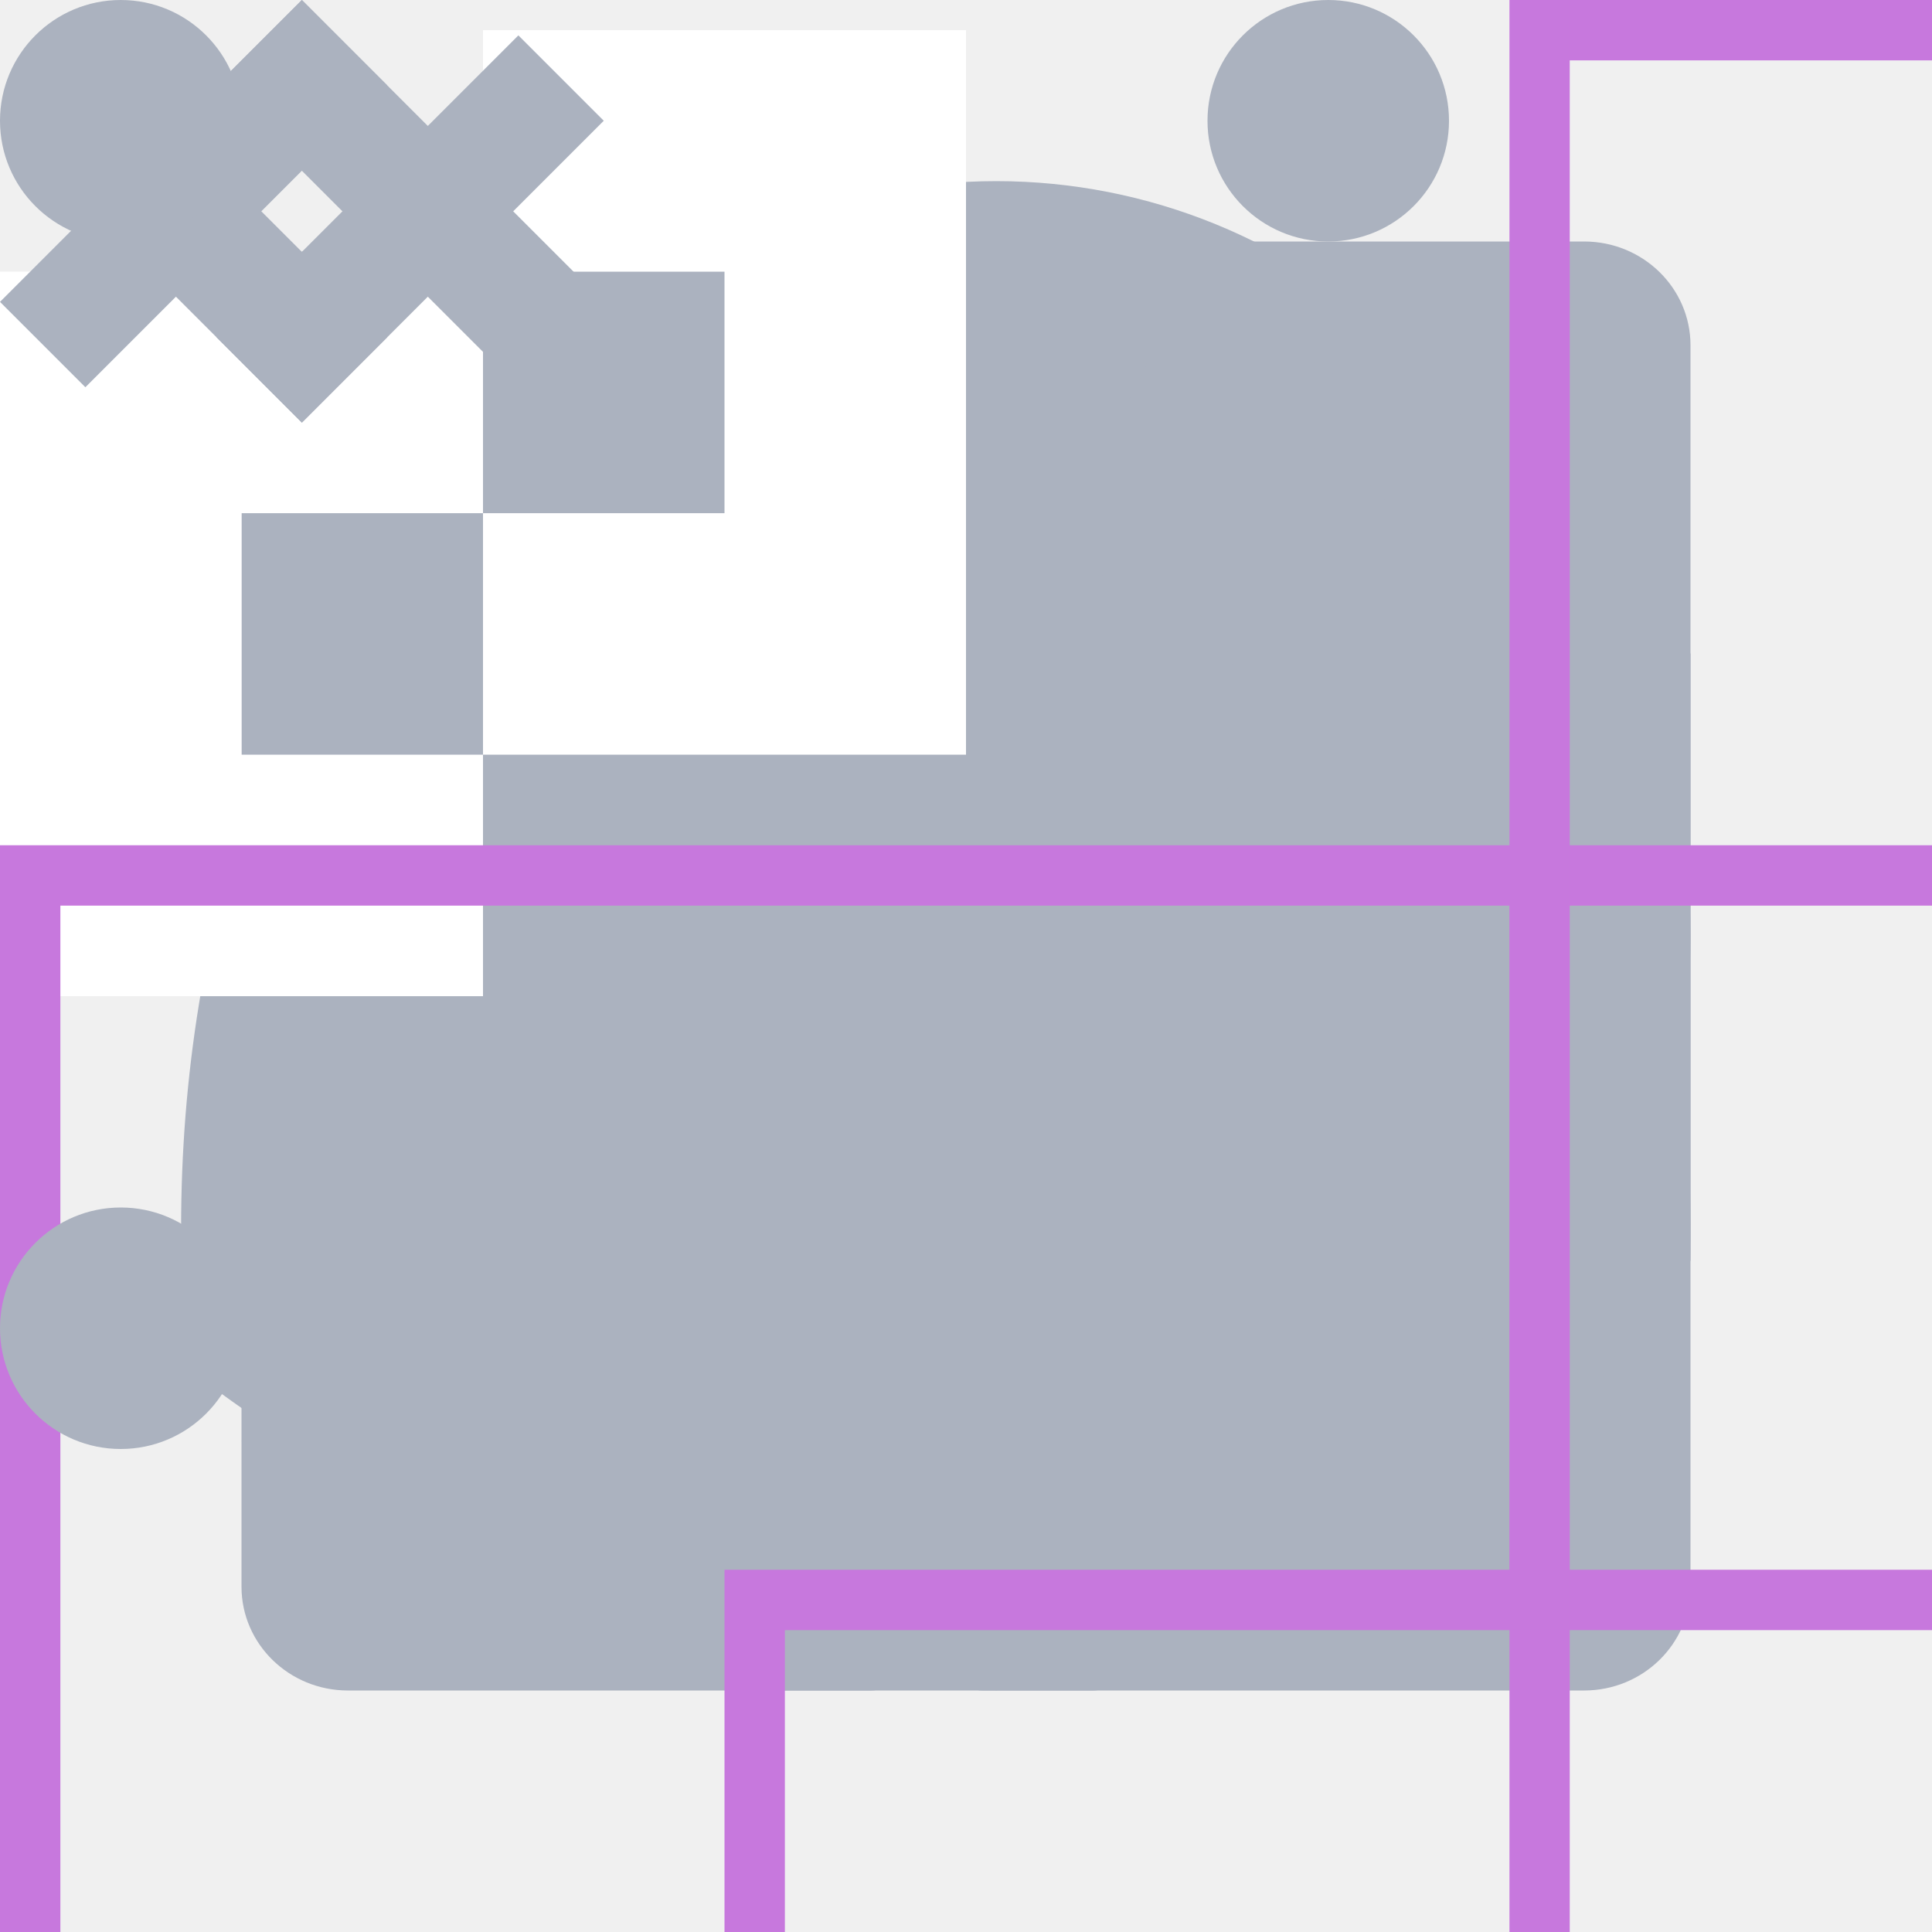
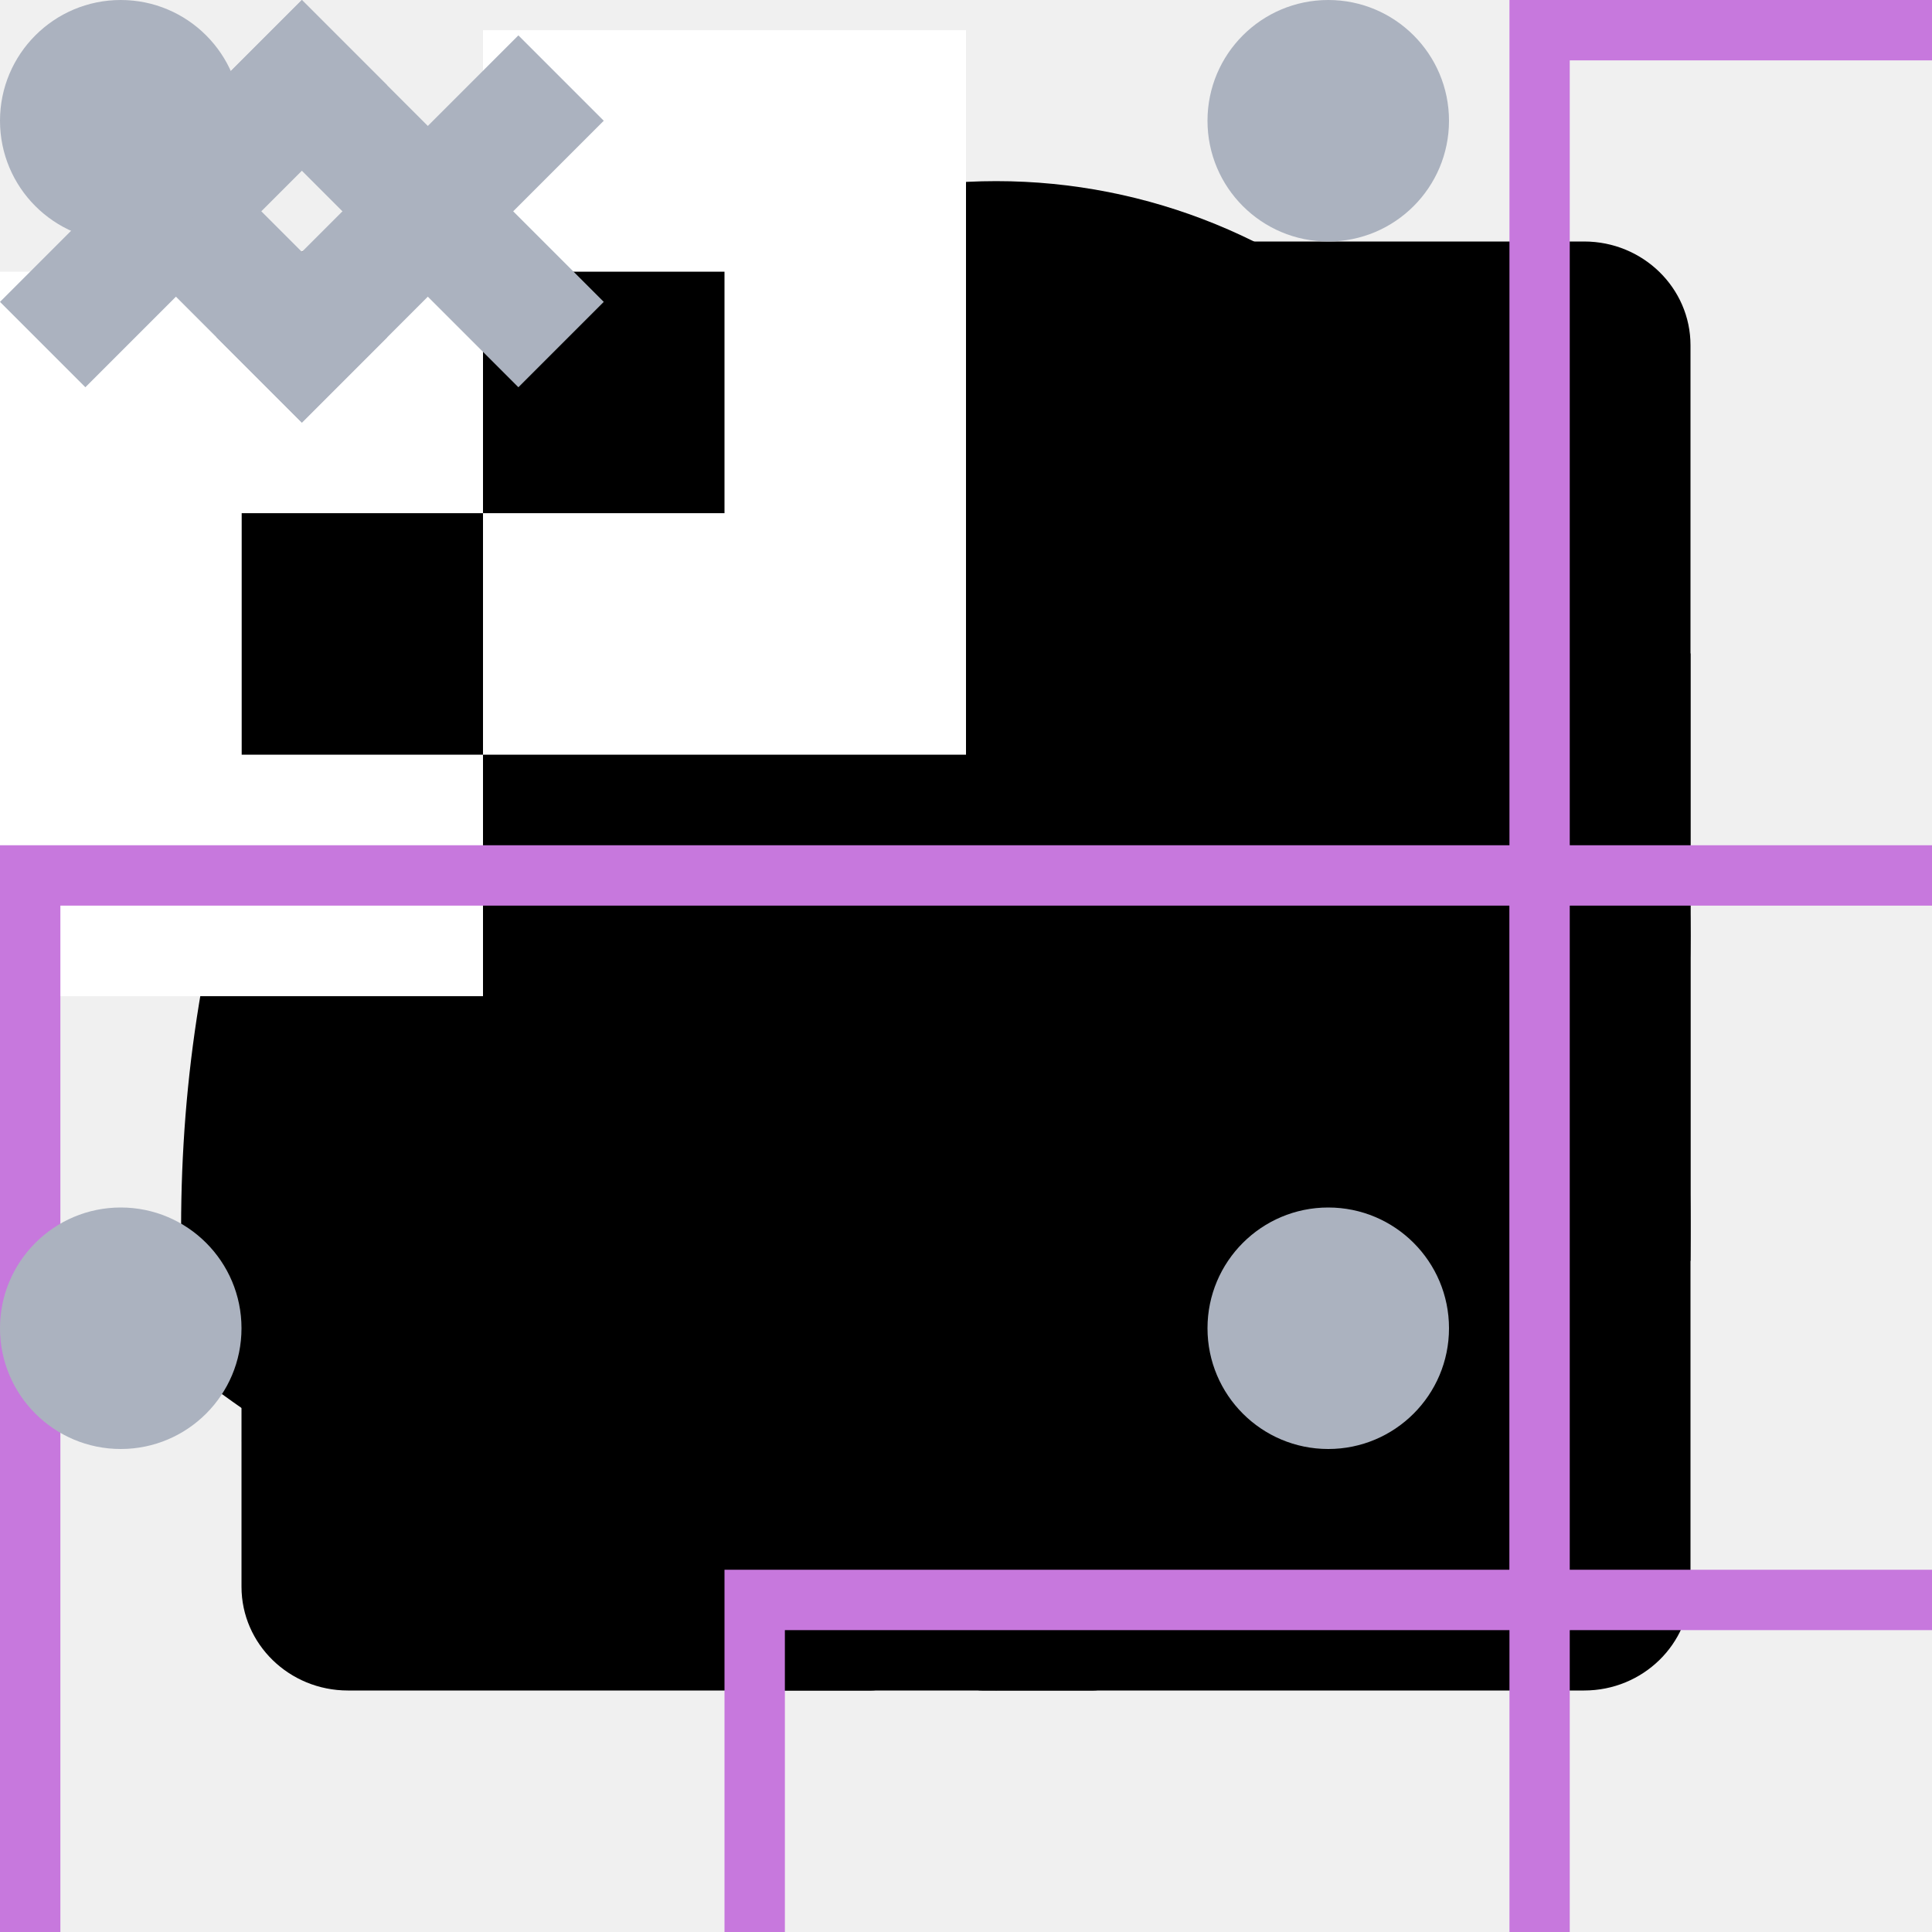
<svg xmlns="http://www.w3.org/2000/svg" width="32" height="32" viewBox="0 0 32 32" fill="none">
  <g id="play">
-     <path d="M23.192 17.394L10.466 24.778C9.386 25.404 8 24.646 8 23.384L8 8.616C8 7.356 9.384 6.596 10.466 7.224L23.192 14.608C23.438 14.748 23.642 14.951 23.784 15.196C23.926 15.44 24.001 15.718 24.001 16.001C24.001 16.284 23.926 16.562 23.784 16.806C23.642 17.051 23.438 17.254 23.192 17.394Z" fill="#ABB2BF" />
+     <path d="M23.192 17.394L10.466 24.778C9.386 25.404 8 24.646 8 23.384L8 8.616C8 7.356 9.384 6.596 10.466 7.224L23.192 14.608C23.438 14.748 23.642 14.951 23.784 15.196C23.926 15.44 24.001 15.718 24.001 16.001C24.001 16.284 23.926 16.562 23.784 16.806C23.642 17.051 23.438 17.254 23.192 17.394Z" fill="currentColor" />
  </g>
  <g id="twitter">
-     <path d="M11.225 26C19.904 26 24.653 18.688 24.653 12.359C24.653 12.154 24.653 11.947 24.644 11.742C25.568 11.062 26.366 10.219 27 9.255C26.137 9.642 25.221 9.897 24.285 10.012C25.271 9.412 26.011 8.468 26.365 7.356C25.437 7.915 24.423 8.307 23.365 8.515C22.653 7.745 21.712 7.235 20.687 7.064C19.661 6.892 18.609 7.07 17.693 7.568C16.776 8.066 16.047 8.858 15.618 9.82C15.19 10.783 15.085 11.862 15.32 12.891C13.444 12.795 11.608 12.3 9.933 11.436C8.257 10.573 6.778 9.361 5.593 7.879C4.991 8.936 4.807 10.186 5.079 11.376C5.351 12.565 6.058 13.605 7.056 14.284C6.308 14.258 5.576 14.053 4.92 13.687V13.753C4.921 14.86 5.298 15.933 5.988 16.79C6.677 17.646 7.637 18.235 8.704 18.456C8.299 18.569 7.88 18.626 7.46 18.624C7.164 18.625 6.868 18.597 6.577 18.541C6.879 19.494 7.466 20.327 8.257 20.924C9.047 21.52 10.002 21.851 10.986 21.869C9.314 23.204 7.248 23.928 5.121 23.925C4.747 23.926 4.372 23.904 4 23.859C6.158 25.258 8.665 26.001 11.225 26Z" fill="#ABB2BF" />
+     <path d="M11.225 26C19.904 26 24.653 18.688 24.653 12.359C24.653 12.154 24.653 11.947 24.644 11.742C25.568 11.062 26.366 10.219 27 9.255C26.137 9.642 25.221 9.897 24.285 10.012C25.271 9.412 26.011 8.468 26.365 7.356C25.437 7.915 24.423 8.307 23.365 8.515C22.653 7.745 21.712 7.235 20.687 7.064C19.661 6.892 18.609 7.07 17.693 7.568C16.776 8.066 16.047 8.858 15.618 9.82C15.19 10.783 15.085 11.862 15.32 12.891C13.444 12.795 11.608 12.3 9.933 11.436C8.257 10.573 6.778 9.361 5.593 7.879C4.991 8.936 4.807 10.186 5.079 11.376C5.351 12.565 6.058 13.605 7.056 14.284C6.308 14.258 5.576 14.053 4.92 13.687V13.753C4.921 14.86 5.298 15.933 5.988 16.79C6.677 17.646 7.637 18.235 8.704 18.456C8.299 18.569 7.88 18.626 7.46 18.624C7.164 18.625 6.868 18.597 6.577 18.541C6.879 19.494 7.466 20.327 8.257 20.924C9.047 21.52 10.002 21.851 10.986 21.869C9.314 23.204 7.248 23.928 5.121 23.925C4.747 23.926 4.372 23.904 4 23.859C6.158 25.258 8.665 26.001 11.225 26Z" fill="currentColor" />
  </g>
  <g id="telegram">
-     <path d="M27 15.5C27 18.55 25.788 21.475 23.632 23.632C21.475 25.788 18.55 27 15.5 27C12.45 27 9.525 25.788 7.368 23.632C5.212 21.475 4 18.55 4 15.5C4 12.45 5.212 9.525 7.368 7.368C9.525 5.212 12.45 4 15.5 4C18.55 4 21.475 5.212 23.632 7.368C25.788 9.525 27 12.45 27 15.5ZM15.913 12.49C14.794 12.956 12.557 13.919 9.205 15.379C8.662 15.595 8.376 15.808 8.35 16.015C8.307 16.364 8.745 16.502 9.342 16.69L9.593 16.769C10.18 16.96 10.97 17.183 11.38 17.192C11.754 17.201 12.169 17.048 12.628 16.732C15.76 14.617 17.377 13.549 17.478 13.526C17.55 13.509 17.651 13.489 17.717 13.549C17.784 13.608 17.777 13.722 17.77 13.752C17.727 13.937 16.006 15.536 15.116 16.364C14.839 16.623 14.642 16.805 14.602 16.847C14.513 16.938 14.423 17.027 14.331 17.114C13.785 17.64 13.377 18.034 14.353 18.678C14.823 18.989 15.2 19.243 15.575 19.499C15.983 19.778 16.391 20.055 16.92 20.403C17.054 20.49 17.183 20.583 17.308 20.672C17.784 21.011 18.214 21.316 18.742 21.267C19.049 21.238 19.367 20.951 19.528 20.088C19.909 18.052 20.658 13.64 20.83 11.821C20.841 11.67 20.834 11.518 20.812 11.369C20.798 11.248 20.739 11.136 20.648 11.057C20.517 10.966 20.361 10.92 20.202 10.923C19.771 10.93 19.105 11.162 15.913 12.49Z" fill="#ABB2BF" />
+     <path d="M27 15.5C27 18.55 25.788 21.475 23.632 23.632C21.475 25.788 18.55 27 15.5 27C12.45 27 9.525 25.788 7.368 23.632C5.212 21.475 4 18.55 4 15.5C4 12.45 5.212 9.525 7.368 7.368C9.525 5.212 12.45 4 15.5 4C18.55 4 21.475 5.212 23.632 7.368C25.788 9.525 27 12.45 27 15.5ZM15.913 12.49C14.794 12.956 12.557 13.919 9.205 15.379C8.662 15.595 8.376 15.808 8.35 16.015C8.307 16.364 8.745 16.502 9.342 16.69L9.593 16.769C10.18 16.96 10.97 17.183 11.38 17.192C11.754 17.201 12.169 17.048 12.628 16.732C15.76 14.617 17.377 13.549 17.478 13.526C17.55 13.509 17.651 13.489 17.717 13.549C17.784 13.608 17.777 13.722 17.77 13.752C17.727 13.937 16.006 15.536 15.116 16.364C14.839 16.623 14.642 16.805 14.602 16.847C14.513 16.938 14.423 17.027 14.331 17.114C13.785 17.64 13.377 18.034 14.353 18.678C14.823 18.989 15.2 19.243 15.575 19.499C15.983 19.778 16.391 20.055 16.92 20.403C17.054 20.49 17.183 20.583 17.308 20.672C17.784 21.011 18.214 21.316 18.742 21.267C19.049 21.238 19.367 20.951 19.528 20.088C19.909 18.052 20.658 13.64 20.83 11.821C20.841 11.67 20.834 11.518 20.812 11.369C20.798 11.248 20.739 11.136 20.648 11.057C20.517 10.966 20.361 10.92 20.202 10.923C19.771 10.93 19.105 11.162 15.913 12.49Z" fill="currentColor" />
  </g>
  <g id="linkedin">
-     <path d="M4 5.719C4 4.769 4.789 4 5.763 4H26.238C27.211 4 28 4.769 28 5.719V26.281C28 27.23 27.211 28 26.238 28H5.763C4.789 28 4 27.23 4 26.281V5.719ZM11.415 24.091V13.254H7.813V24.091H11.415ZM9.614 11.773C10.87 11.773 11.652 10.942 11.652 9.901C11.629 8.838 10.871 8.029 9.639 8.029C8.405 8.029 7.6 8.839 7.6 9.901C7.6 10.942 8.382 11.773 9.591 11.773H9.614ZM16.977 24.091V18.038C16.977 17.715 17 17.39 17.096 17.16C17.356 16.513 17.948 15.842 18.945 15.842C20.248 15.842 20.768 16.835 20.768 18.294V24.091H24.37V17.875C24.37 14.545 22.594 12.997 20.224 12.997C18.313 12.997 17.456 14.047 16.977 14.787V14.824H16.953C16.96 14.812 16.968 14.799 16.977 14.787V13.254H13.377C13.421 14.271 13.377 24.091 13.377 24.091H16.977Z" fill="#ABB2BF" />
+     <path d="M4 5.719C4 4.769 4.789 4 5.763 4H26.238C27.211 4 28 4.769 28 5.719V26.281C28 27.23 27.211 28 26.238 28H5.763C4.789 28 4 27.23 4 26.281V5.719ZM11.415 24.091V13.254H7.813V24.091H11.415ZM9.614 11.773C10.87 11.773 11.652 10.942 11.652 9.901C11.629 8.838 10.871 8.029 9.639 8.029C8.405 8.029 7.6 8.839 7.6 9.901C7.6 10.942 8.382 11.773 9.591 11.773H9.614ZM16.977 24.091V18.038C16.977 17.715 17 17.39 17.096 17.16C17.356 16.513 17.948 15.842 18.945 15.842C20.248 15.842 20.768 16.835 20.768 18.294V24.091H24.37V17.875C24.37 14.545 22.594 12.997 20.224 12.997C18.313 12.997 17.456 14.047 16.977 14.787V14.824H16.953C16.96 14.812 16.968 14.799 16.977 14.787V13.254H13.377C13.421 14.271 13.377 24.091 13.377 24.091H16.977Z" fill="currentColor" />
  </g>
  <g id="landmark">
-     <path d="M16.5 28C16.5 28 26 19.116 26 12.375C26 9.889 24.999 7.504 23.218 5.746C21.436 3.988 19.02 3 16.5 3C13.98 3 11.564 3.988 9.782 5.746C8.001 7.504 7 9.889 7 12.375C7 19.116 16.5 28 16.5 28ZM16.5 17.062C15.24 17.062 14.032 16.569 13.141 15.69C12.25 14.81 11.75 13.618 11.75 12.375C11.75 11.132 12.25 9.94 13.141 9.06C14.032 8.181 15.24 7.688 16.5 7.688C17.76 7.688 18.968 8.181 19.859 9.06C20.75 9.94 21.25 11.132 21.25 12.375C21.25 13.618 20.75 14.81 19.859 15.69C18.968 16.569 17.76 17.062 16.5 17.062Z" fill="#ABB2BF" />
+     <path d="M16.5 28C16.5 28 26 19.116 26 12.375C26 9.889 24.999 7.504 23.218 5.746C21.436 3.988 19.02 3 16.5 3C13.98 3 11.564 3.988 9.782 5.746C8.001 7.504 7 9.889 7 12.375C7 19.116 16.5 28 16.5 28ZM16.5 17.062C15.24 17.062 14.032 16.569 13.141 15.69C12.25 14.81 11.75 13.618 11.75 12.375C11.75 11.132 12.25 9.94 13.141 9.06C14.032 8.181 15.24 7.688 16.5 7.688C17.76 7.688 18.968 8.181 19.859 9.06C20.75 9.94 21.25 11.132 21.25 12.375C21.25 13.618 20.75 14.81 19.859 15.69C18.968 16.569 17.76 17.062 16.5 17.062Z" fill="currentColor" />
  </g>
  <g id="github">
-     <path d="M15.5 6C9.699 6 5 10.588 5 16.253C5 20.79 8.006 24.622 12.179 25.98C12.704 26.07 12.901 25.762 12.901 25.493C12.901 25.25 12.888 24.442 12.888 23.584C10.25 24.058 9.568 22.956 9.357 22.379C9.239 22.084 8.727 21.174 8.281 20.931C7.914 20.739 7.389 20.264 8.268 20.252C9.095 20.239 9.686 20.995 9.883 21.302C10.828 22.853 12.337 22.418 12.941 22.148C13.033 21.482 13.308 21.033 13.61 20.777C11.274 20.521 8.832 19.636 8.832 15.715C8.832 14.6 9.239 13.677 9.909 12.959C9.804 12.703 9.436 11.652 10.014 10.242C10.014 10.242 10.893 9.973 12.901 11.293C13.741 11.062 14.634 10.947 15.526 10.947C16.419 10.947 17.311 11.062 18.151 11.293C20.159 9.96 21.039 10.242 21.039 10.242C21.616 11.652 21.249 12.703 21.144 12.959C21.813 13.677 22.22 14.587 22.22 15.715C22.22 19.649 19.766 20.521 17.429 20.777C17.81 21.098 18.138 21.713 18.138 22.674C18.138 24.045 18.125 25.147 18.125 25.493C18.125 25.762 18.322 26.083 18.847 25.98C20.931 25.294 22.743 23.985 24.026 22.24C25.309 20.495 26 18.401 26 16.253C26 10.588 21.301 6 15.5 6Z" fill="#ABB2BF" />
+     <path d="M15.5 6C9.699 6 5 10.588 5 16.253C5 20.79 8.006 24.622 12.179 25.98C12.704 26.07 12.901 25.762 12.901 25.493C12.901 25.25 12.888 24.442 12.888 23.584C10.25 24.058 9.568 22.956 9.357 22.379C9.239 22.084 8.727 21.174 8.281 20.931C7.914 20.739 7.389 20.264 8.268 20.252C9.095 20.239 9.686 20.995 9.883 21.302C10.828 22.853 12.337 22.418 12.941 22.148C13.033 21.482 13.308 21.033 13.61 20.777C11.274 20.521 8.832 19.636 8.832 15.715C8.832 14.6 9.239 13.677 9.909 12.959C9.804 12.703 9.436 11.652 10.014 10.242C10.014 10.242 10.893 9.973 12.901 11.293C13.741 11.062 14.634 10.947 15.526 10.947C16.419 10.947 17.311 11.062 18.151 11.293C20.159 9.96 21.039 10.242 21.039 10.242C21.616 11.652 21.249 12.703 21.144 12.959C21.813 13.677 22.22 14.587 22.22 15.715C22.22 19.649 19.766 20.521 17.429 20.777C17.81 21.098 18.138 21.713 18.138 22.674C18.138 24.045 18.125 25.147 18.125 25.493C18.125 25.762 18.322 26.083 18.847 25.98C20.931 25.294 22.743 23.985 24.026 22.24C25.309 20.495 26 18.401 26 16.253C26 10.588 21.301 6 15.5 6Z" fill="currentColor" />
  </g>
  <g id="figma">
-     <path d="M16 16C16 15.116 16.369 14.268 17.025 13.643C17.681 13.018 18.572 12.667 19.5 12.667C20.428 12.667 21.319 13.018 21.975 13.643C22.631 14.268 23 15.116 23 16C23 16.884 22.631 17.732 21.975 18.357C21.319 18.982 20.428 19.333 19.5 19.333C18.572 19.333 17.681 18.982 17.025 18.357C16.369 17.732 16 16.884 16 16ZM9 22.667C9 21.783 9.369 20.935 10.025 20.31C10.681 19.684 11.572 19.333 12.5 19.333H16V22.667C16 23.551 15.631 24.399 14.975 25.024C14.319 25.649 13.428 26 12.5 26C11.572 26 10.681 25.649 10.025 25.024C9.369 24.399 9 23.551 9 22.667ZM16 6V12.667H19.5C20.428 12.667 21.319 12.316 21.975 11.69C22.631 11.065 23 10.217 23 9.333C23 8.449 22.631 7.601 21.975 6.976C21.319 6.351 20.428 6 19.5 6H16ZM9 9.333C9 10.217 9.369 11.065 10.025 11.69C10.681 12.316 11.572 12.667 12.5 12.667H16V6H12.5C11.572 6 10.681 6.351 10.025 6.976C9.369 7.601 9 8.449 9 9.333ZM9 16C9 16.884 9.369 17.732 10.025 18.357C10.681 18.982 11.572 19.333 12.5 19.333H16V12.667H12.5C11.572 12.667 10.681 13.018 10.025 13.643C9.369 14.268 9 15.116 9 16Z" fill="#ABB2BF" />
+     <path d="M16 16C16 15.116 16.369 14.268 17.025 13.643C17.681 13.018 18.572 12.667 19.5 12.667C20.428 12.667 21.319 13.018 21.975 13.643C22.631 14.268 23 15.116 23 16C23 16.884 22.631 17.732 21.975 18.357C21.319 18.982 20.428 19.333 19.5 19.333C18.572 19.333 17.681 18.982 17.025 18.357C16.369 17.732 16 16.884 16 16ZM9 22.667C9 21.783 9.369 20.935 10.025 20.31C10.681 19.684 11.572 19.333 12.5 19.333H16V22.667C16 23.551 15.631 24.399 14.975 25.024C14.319 25.649 13.428 26 12.5 26C11.572 26 10.681 25.649 10.025 25.024C9.369 24.399 9 23.551 9 22.667ZM16 6V12.667H19.5C20.428 12.667 21.319 12.316 21.975 11.69C22.631 11.065 23 10.217 23 9.333C23 8.449 22.631 7.601 21.975 6.976C21.319 6.351 20.428 6 19.5 6H16ZM9 9.333C9 10.217 9.369 11.065 10.025 11.69C10.681 12.316 11.572 12.667 12.5 12.667H16V6H12.5C11.572 6 10.681 6.351 10.025 6.976C9.369 7.601 9 8.449 9 9.333ZM9 16C9 16.884 9.369 17.732 10.025 18.357C10.681 18.982 11.572 19.333 12.5 19.333H16V12.667H12.5C11.572 12.667 10.681 13.018 10.025 13.643C9.369 14.268 9 15.116 9 16Z" fill="currentColor" />
  </g>
  <g id="email">
-     <path d="M5.072 9.203C5.217 8.577 5.573 8.018 6.082 7.618C6.592 7.218 7.224 7 7.875 7H25.125C25.776 7 26.408 7.218 26.918 7.618C27.427 8.018 27.783 8.577 27.928 9.203L16.5 16.087L5.072 9.203ZM5 10.821V20.885L13.342 15.844L5 10.821ZM14.719 16.676L5.275 22.381C5.508 22.866 5.876 23.275 6.337 23.562C6.797 23.849 7.33 24 7.875 24H25.125C25.669 24 26.203 23.848 26.663 23.561C27.123 23.274 27.491 22.864 27.724 22.379L18.28 16.674L16.5 17.747L14.719 16.674V16.676ZM19.658 15.846L28 20.885V10.821L19.658 15.844V15.846Z" fill="#ABB2BF" />
+     <path d="M5.072 9.203C5.217 8.577 5.573 8.018 6.082 7.618C6.592 7.218 7.224 7 7.875 7H25.125C25.776 7 26.408 7.218 26.918 7.618C27.427 8.018 27.783 8.577 27.928 9.203L16.5 16.087L5.072 9.203ZM5 10.821V20.885L13.342 15.844L5 10.821ZM14.719 16.676L5.275 22.381C5.508 22.866 5.876 23.275 6.337 23.562C6.797 23.849 7.33 24 7.875 24H25.125C25.669 24 26.203 23.848 26.663 23.561C27.123 23.274 27.491 22.864 27.724 22.379L18.28 16.674L16.5 17.747L14.719 16.674V16.676ZM19.658 15.846L28 20.885V10.821L19.658 15.844V15.846Z" fill="currentColor" />
  </g>
  <g id="dribble">
-     <path fill-rule="evenodd" clip-rule="evenodd" d="M16.5 4C10.152 4 5 9.152 5 15.5C5 21.848 10.152 27 16.5 27C22.837 27 28 21.848 28 15.5C28 9.152 22.837 4 16.5 4ZM24.096 9.302C25.512 11.025 26.295 13.182 26.317 15.412C25.992 15.351 22.749 14.689 19.481 15.1C19.407 14.939 19.343 14.764 19.269 14.59C19.069 14.116 18.845 13.63 18.62 13.167C22.237 11.696 23.884 9.576 24.097 9.3L24.096 9.302ZM16.5 5.696C18.994 5.696 21.277 6.631 23.012 8.166C22.837 8.416 21.352 10.398 17.86 11.708C16.25 8.752 14.467 6.332 14.193 5.958C14.949 5.781 15.723 5.693 16.5 5.696ZM12.321 6.619C13.637 8.443 14.854 10.338 15.964 12.294C11.374 13.516 7.32 13.492 6.883 13.492C7.199 12.005 7.854 10.611 8.798 9.419C9.741 8.228 10.947 7.27 12.321 6.621V6.619ZM6.672 15.514V15.213C7.096 15.227 11.861 15.289 16.763 13.817C17.049 14.364 17.311 14.926 17.561 15.487L17.173 15.599C12.11 17.234 9.416 21.698 9.19 22.074C7.569 20.273 6.671 17.936 6.672 15.513V15.514ZM16.5 25.328C14.317 25.332 12.196 24.603 10.477 23.258C10.649 22.896 12.646 19.055 18.183 17.122C18.209 17.109 18.221 17.109 18.247 17.097C19.18 19.507 19.881 22 20.341 24.543C19.128 25.065 17.82 25.332 16.5 25.328ZM21.977 23.645C21.876 23.045 21.352 20.178 20.068 16.647C23.148 16.161 25.842 16.959 26.179 17.071C25.969 18.398 25.488 19.666 24.764 20.797C24.041 21.929 23.091 22.898 21.975 23.645H21.977Z" fill="#ABB2BF" />
+     <path fill-rule="evenodd" clip-rule="evenodd" d="M16.5 4C10.152 4 5 9.152 5 15.5C5 21.848 10.152 27 16.5 27C22.837 27 28 21.848 28 15.5C28 9.152 22.837 4 16.5 4ZM24.096 9.302C25.512 11.025 26.295 13.182 26.317 15.412C25.992 15.351 22.749 14.689 19.481 15.1C19.407 14.939 19.343 14.764 19.269 14.59C19.069 14.116 18.845 13.63 18.62 13.167C22.237 11.696 23.884 9.576 24.097 9.3L24.096 9.302ZM16.5 5.696C18.994 5.696 21.277 6.631 23.012 8.166C22.837 8.416 21.352 10.398 17.86 11.708C16.25 8.752 14.467 6.332 14.193 5.958C14.949 5.781 15.723 5.693 16.5 5.696ZM12.321 6.619C13.637 8.443 14.854 10.338 15.964 12.294C11.374 13.516 7.32 13.492 6.883 13.492C7.199 12.005 7.854 10.611 8.798 9.419C9.741 8.228 10.947 7.27 12.321 6.621V6.619ZM6.672 15.514V15.213C7.096 15.227 11.861 15.289 16.763 13.817C17.049 14.364 17.311 14.926 17.561 15.487L17.173 15.599C12.11 17.234 9.416 21.698 9.19 22.074C7.569 20.273 6.671 17.936 6.672 15.513V15.514ZM16.5 25.328C14.317 25.332 12.196 24.603 10.477 23.258C10.649 22.896 12.646 19.055 18.183 17.122C18.209 17.109 18.221 17.109 18.247 17.097C19.18 19.507 19.881 22 20.341 24.543C19.128 25.065 17.82 25.332 16.5 25.328ZM21.977 23.645C21.876 23.045 21.352 20.178 20.068 16.647C23.148 16.161 25.842 16.959 26.179 17.071C25.969 18.398 25.488 19.666 24.764 20.797C24.041 21.929 23.091 22.898 21.975 23.645H21.977Z" fill="currentColor" />
  </g>
  <g id="discord">
-     <path d="M24.164 7.659C22.543 6.878 20.832 6.321 19.075 6.001C19.059 5.998 19.043 6.001 19.028 6.008C19.014 6.015 19.002 6.027 18.994 6.042C18.773 6.452 18.53 6.988 18.36 7.408C16.465 7.106 14.538 7.106 12.644 7.408C12.454 6.941 12.239 6.484 12 6.042C11.992 6.027 11.98 6.016 11.966 6.008C11.951 6.001 11.935 5.999 11.919 6.001C10.161 6.319 8.45 6.877 6.83 7.659C6.816 7.665 6.804 7.675 6.797 7.689C3.557 12.771 2.667 17.728 3.103 22.623C3.105 22.646 3.119 22.669 3.136 22.684C5.023 24.151 7.134 25.271 9.378 25.996C9.394 26.001 9.411 26.001 9.427 25.996C9.443 25.99 9.456 25.979 9.466 25.965C9.947 25.276 10.375 24.55 10.744 23.786C10.752 23.77 10.754 23.752 10.751 23.735C10.749 23.717 10.741 23.701 10.728 23.689C10.72 23.681 10.711 23.675 10.7 23.671C10.027 23.399 9.375 23.073 8.75 22.695C8.733 22.685 8.72 22.668 8.714 22.648C8.708 22.627 8.71 22.606 8.719 22.587C8.724 22.575 8.732 22.564 8.742 22.556C8.874 22.452 9.005 22.344 9.13 22.236C9.141 22.227 9.154 22.221 9.168 22.219C9.182 22.217 9.197 22.219 9.21 22.224C13.302 24.186 17.731 24.186 21.773 22.224C21.787 22.218 21.802 22.216 21.816 22.218C21.831 22.22 21.845 22.226 21.856 22.236C21.981 22.344 22.113 22.452 22.244 22.556C22.254 22.564 22.263 22.575 22.269 22.587C22.274 22.6 22.277 22.613 22.276 22.627C22.276 22.641 22.272 22.654 22.265 22.666C22.258 22.678 22.249 22.688 22.238 22.695C21.614 23.076 20.961 23.402 20.286 23.669C20.275 23.673 20.265 23.68 20.257 23.688C20.249 23.697 20.243 23.707 20.239 23.718C20.235 23.729 20.234 23.741 20.235 23.753C20.236 23.764 20.239 23.775 20.244 23.786C20.619 24.548 21.049 25.276 21.52 25.965C21.53 25.979 21.544 25.99 21.559 25.996C21.575 26.001 21.592 26.001 21.608 25.996C23.856 25.273 25.97 24.153 27.859 22.684C27.869 22.677 27.877 22.668 27.882 22.657C27.888 22.647 27.891 22.635 27.892 22.623C28.414 16.964 27.019 12.047 24.195 7.69C24.192 7.683 24.188 7.677 24.183 7.671C24.177 7.666 24.171 7.662 24.164 7.659ZM11.355 19.642C10.122 19.642 9.108 18.454 9.108 16.998C9.108 15.54 10.103 14.353 11.355 14.353C12.616 14.353 13.62 15.55 13.602 16.998C13.602 18.454 12.606 19.642 11.355 19.642ZM19.661 19.642C18.43 19.642 17.414 18.454 17.414 16.998C17.414 15.54 18.41 14.353 19.661 14.353C20.922 14.353 21.928 15.55 21.908 16.998C21.908 18.454 20.922 19.642 19.661 19.642Z" fill="#ABB2BF" />
+     <path d="M24.164 7.659C22.543 6.878 20.832 6.321 19.075 6.001C19.059 5.998 19.043 6.001 19.028 6.008C19.014 6.015 19.002 6.027 18.994 6.042C18.773 6.452 18.53 6.988 18.36 7.408C16.465 7.106 14.538 7.106 12.644 7.408C12.454 6.941 12.239 6.484 12 6.042C11.992 6.027 11.98 6.016 11.966 6.008C11.951 6.001 11.935 5.999 11.919 6.001C10.161 6.319 8.45 6.877 6.83 7.659C6.816 7.665 6.804 7.675 6.797 7.689C3.557 12.771 2.667 17.728 3.103 22.623C3.105 22.646 3.119 22.669 3.136 22.684C5.023 24.151 7.134 25.271 9.378 25.996C9.394 26.001 9.411 26.001 9.427 25.996C9.443 25.99 9.456 25.979 9.466 25.965C9.947 25.276 10.375 24.55 10.744 23.786C10.752 23.77 10.754 23.752 10.751 23.735C10.749 23.717 10.741 23.701 10.728 23.689C10.72 23.681 10.711 23.675 10.7 23.671C10.027 23.399 9.375 23.073 8.75 22.695C8.733 22.685 8.72 22.668 8.714 22.648C8.708 22.627 8.71 22.606 8.719 22.587C8.724 22.575 8.732 22.564 8.742 22.556C8.874 22.452 9.005 22.344 9.13 22.236C9.141 22.227 9.154 22.221 9.168 22.219C9.182 22.217 9.197 22.219 9.21 22.224C13.302 24.186 17.731 24.186 21.773 22.224C21.787 22.218 21.802 22.216 21.816 22.218C21.831 22.22 21.845 22.226 21.856 22.236C21.981 22.344 22.113 22.452 22.244 22.556C22.254 22.564 22.263 22.575 22.269 22.587C22.274 22.6 22.277 22.613 22.276 22.627C22.276 22.641 22.272 22.654 22.265 22.666C22.258 22.678 22.249 22.688 22.238 22.695C21.614 23.076 20.961 23.402 20.286 23.669C20.275 23.673 20.265 23.68 20.257 23.688C20.249 23.697 20.243 23.707 20.239 23.718C20.235 23.729 20.234 23.741 20.235 23.753C20.236 23.764 20.239 23.775 20.244 23.786C20.619 24.548 21.049 25.276 21.52 25.965C21.53 25.979 21.544 25.99 21.559 25.996C21.575 26.001 21.592 26.001 21.608 25.996C23.856 25.273 25.97 24.153 27.859 22.684C27.869 22.677 27.877 22.668 27.882 22.657C27.888 22.647 27.891 22.635 27.892 22.623C28.414 16.964 27.019 12.047 24.195 7.69C24.192 7.683 24.188 7.677 24.183 7.671C24.177 7.666 24.171 7.662 24.164 7.659ZM11.355 19.642C10.122 19.642 9.108 18.454 9.108 16.998C9.108 15.54 10.103 14.353 11.355 14.353C12.616 14.353 13.62 15.55 13.602 16.998C13.602 18.454 12.606 19.642 11.355 19.642ZM19.661 19.642C18.43 19.642 17.414 18.454 17.414 16.998C17.414 15.54 18.41 14.353 19.661 14.353C20.922 14.353 21.928 15.55 21.908 16.998C21.908 18.454 20.922 19.642 19.661 19.642Z" fill="currentColor" />
  </g>
  <g id="card">
-     <path d="M5 10.667C5 9.959 5.29 9.281 5.805 8.781C6.321 8.281 7.021 8 7.75 8H24.25C24.979 8 25.679 8.281 26.195 8.781C26.71 9.281 27 9.959 27 10.667V17.333H5V10.667ZM20.812 12C20.63 12 20.455 12.07 20.326 12.195C20.197 12.32 20.125 12.49 20.125 12.667V14C20.125 14.177 20.197 14.346 20.326 14.471C20.455 14.596 20.63 14.667 20.812 14.667H23.562C23.745 14.667 23.92 14.596 24.049 14.471C24.178 14.346 24.25 14.177 24.25 14V12.667C24.25 12.49 24.178 12.32 24.049 12.195C23.92 12.07 23.745 12 23.562 12H20.812ZM5 20V21.333C5 22.041 5.29 22.719 5.805 23.219C6.321 23.719 7.021 24 7.75 24H24.25C24.979 24 25.679 23.719 26.195 23.219C26.71 22.719 27 22.041 27 21.333V20H5Z" fill="#ABB2BF" />
+     <path d="M5 10.667C5 9.959 5.29 9.281 5.805 8.781C6.321 8.281 7.021 8 7.75 8H24.25C24.979 8 25.679 8.281 26.195 8.781C26.71 9.281 27 9.959 27 10.667V17.333H5V10.667ZM20.812 12C20.63 12 20.455 12.07 20.326 12.195C20.197 12.32 20.125 12.49 20.125 12.667V14C20.125 14.177 20.197 14.346 20.326 14.471C20.455 14.596 20.63 14.667 20.812 14.667H23.562C23.745 14.667 23.92 14.596 24.049 14.471C24.178 14.346 24.25 14.177 24.25 14V12.667C24.25 12.49 24.178 12.32 24.049 12.195C23.92 12.07 23.745 12 23.562 12H20.812ZM5 20V21.333C5 22.041 5.29 22.719 5.805 23.219C6.321 23.719 7.021 24 7.75 24H24.25C24.979 24 25.679 23.719 26.195 23.219C26.71 22.719 27 22.041 27 21.333V20H5Z" fill="currentColor" />
  </g>
  <g id="calendar">
-     <path d="M10.375 6C10.541 6 10.7 6.066 10.817 6.183C10.934 6.3 11 6.459 11 6.625V7.25H21V6.625C21 6.459 21.066 6.3 21.183 6.183C21.3 6.066 21.459 6 21.625 6C21.791 6 21.95 6.066 22.067 6.183C22.184 6.3 22.25 6.459 22.25 6.625V7.25H23.5C24.163 7.25 24.799 7.513 25.268 7.982C25.737 8.451 26 9.087 26 9.75V23.5C26 24.163 25.737 24.799 25.268 25.268C24.799 25.737 24.163 26 23.5 26H8.5C7.837 26 7.201 25.737 6.732 25.268C6.263 24.799 6 24.163 6 23.5V12.25H26V11H6V9.75C6 9.087 6.263 8.451 6.732 7.982C7.201 7.513 7.837 7.25 8.5 7.25H9.75V6.625C9.75 6.459 9.816 6.3 9.933 6.183C10.05 6.066 10.209 6 10.375 6V6Z" fill="#ABB2BF" />
+     <path d="M10.375 6C10.541 6 10.7 6.066 10.817 6.183C10.934 6.3 11 6.459 11 6.625V7.25H21V6.625C21 6.459 21.066 6.3 21.183 6.183C21.3 6.066 21.459 6 21.625 6C21.791 6 21.95 6.066 22.067 6.183C22.184 6.3 22.25 6.459 22.25 6.625V7.25H23.5C24.163 7.25 24.799 7.513 25.268 7.982C25.737 8.451 26 9.087 26 9.75V23.5C26 24.163 25.737 24.799 25.268 25.268C24.799 25.737 24.163 26 23.5 26H8.5C7.837 26 7.201 25.737 6.732 25.268C6.263 24.799 6 24.163 6 23.5V12.25H26V11H6V9.75C6 9.087 6.263 8.451 6.732 7.982C7.201 7.513 7.837 7.25 8.5 7.25H9.75V6.625C9.75 6.459 9.816 6.3 9.933 6.183C10.05 6.066 10.209 6 10.375 6V6Z" fill="currentColor" />
  </g>
  <g id="bitcoin">
-     <path d="M12.132 25.231V27.538C12.132 27.793 12.338 28 12.592 28H14.43C14.552 28 14.669 27.951 14.755 27.865C14.841 27.778 14.89 27.661 14.89 27.538V25.231H15.809V27.538C15.809 27.793 16.015 28 16.268 28H18.107C18.229 28 18.345 27.951 18.432 27.865C18.518 27.778 18.566 27.661 18.566 27.538V25.231H18.721C22.382 25.231 25 23.324 25 20.025C25 17.252 23.149 15.736 20.982 15.52V15.357C22.765 14.911 24.075 13.559 24.075 11.315C24.075 8.486 21.961 6.769 18.735 6.769H18.566V4.462C18.566 4.339 18.518 4.222 18.432 4.135C18.345 4.049 18.229 4 18.107 4H16.268C16.146 4 16.03 4.049 15.943 4.135C15.857 4.222 15.809 4.339 15.809 4.462V6.769H14.755V4.462C14.755 4.339 14.707 4.222 14.621 4.135C14.535 4.049 14.418 4 14.296 4H12.592C12.47 4 12.353 4.049 12.267 4.135C12.181 4.222 12.132 4.339 12.132 4.462V6.769L8.46 6.79C8.338 6.79 8.221 6.838 8.135 6.925C8.048 7.011 8 7.129 8 7.251V9.077C8 9.33 8.202 9.538 8.456 9.538L9.844 9.529C10.208 9.532 10.556 9.679 10.813 9.938C11.069 10.197 11.213 10.548 11.213 10.914V21.077C11.213 21.444 11.068 21.796 10.809 22.056C10.551 22.316 10.2 22.462 9.835 22.462L8.46 22.482C8.338 22.482 8.221 22.53 8.135 22.617C8.048 22.704 8 22.821 8 22.943V24.79C8 25.044 8.206 25.251 8.46 25.251L12.132 25.231ZM14.755 9.514H17.915C19.581 9.514 20.559 10.434 20.559 11.937C20.559 13.545 19.502 14.451 17.108 14.451H14.755V9.514ZM14.755 16.993H18.138C20.228 16.993 21.366 18.064 21.366 19.807C21.366 21.566 20.215 22.484 17.399 22.484H14.755V16.995V16.993Z" fill="#ABB2BF" />
+     <path d="M12.132 25.231V27.538C12.132 27.793 12.338 28 12.592 28H14.43C14.552 28 14.669 27.951 14.755 27.865C14.841 27.778 14.89 27.661 14.89 27.538V25.231H15.809V27.538C15.809 27.793 16.015 28 16.268 28H18.107C18.229 28 18.345 27.951 18.432 27.865C18.518 27.778 18.566 27.661 18.566 27.538V25.231H18.721C22.382 25.231 25 23.324 25 20.025C25 17.252 23.149 15.736 20.982 15.52V15.357C22.765 14.911 24.075 13.559 24.075 11.315C24.075 8.486 21.961 6.769 18.735 6.769H18.566V4.462C18.566 4.339 18.518 4.222 18.432 4.135C18.345 4.049 18.229 4 18.107 4H16.268C16.146 4 16.03 4.049 15.943 4.135C15.857 4.222 15.809 4.339 15.809 4.462V6.769H14.755V4.462C14.755 4.339 14.707 4.222 14.621 4.135C14.535 4.049 14.418 4 14.296 4H12.592C12.47 4 12.353 4.049 12.267 4.135C12.181 4.222 12.132 4.339 12.132 4.462V6.769L8.46 6.79C8.338 6.79 8.221 6.838 8.135 6.925C8.048 7.011 8 7.129 8 7.251V9.077C8 9.33 8.202 9.538 8.456 9.538L9.844 9.529C10.208 9.532 10.556 9.679 10.813 9.938C11.069 10.197 11.213 10.548 11.213 10.914V21.077C11.213 21.444 11.068 21.796 10.809 22.056C10.551 22.316 10.2 22.462 9.835 22.462L8.46 22.482C8.338 22.482 8.221 22.53 8.135 22.617C8.048 22.704 8 22.821 8 22.943V24.79C8 25.044 8.206 25.251 8.46 25.251L12.132 25.231ZM14.755 9.514H17.915C19.581 9.514 20.559 10.434 20.559 11.937C20.559 13.545 19.502 14.451 17.108 14.451H14.755V9.514ZM14.755 16.993H18.138C20.228 16.993 21.366 18.064 21.366 19.807C21.366 21.566 20.215 22.484 17.399 22.484H14.755V16.995V16.993Z" fill="currentColor" />
  </g>
  <g id="logoUnion">
    <path fill-rule="evenodd" clip-rule="evenodd" d="M12 0.5H8V4.5H4H0V8.5V12.5V16.5H4H8V12.5H12H16V8.5V4.5V0.5H12ZM4 12.5H8V8.5H12V4.5H8V8.5H4V12.5Z" fill="white" />
  </g>
  <g id="logoWhite">
    <mask id="path-1-inside-1_1103_3419" fill="white">
      <path fill-rule="evenodd" clip-rule="evenodd" d="M0 14H13H26V27H13V40H26V53H13H0V40V27V14Z" />
    </mask>
    <path d="M0 14V13H-1V14H0ZM26 14H27V13H26V14ZM26 27V28H27V27H26ZM13 27V26H12V27H13ZM13 40H12V41H13V40ZM26 40H27V39H26V40ZM26 53V54H27V53H26ZM0 53H-1V54H0V53ZM13 13H0V15H13V13ZM26 13H13V15H26V13ZM27 27V14H25V27H27ZM13 28H26V26H13V28ZM14 40V27H12V40H14ZM13 41H26V39H13V41ZM25 40V53H27V40H25ZM26 52H13V54H26V52ZM0 54H13V52H0V54ZM-1 40V53H1V40H-1ZM-1 27V40H1V27H-1ZM-1 14V27H1V14H-1Z" fill="#C778DD" mask="url(#path-1-inside-1_1103_3419)" />
    <mask id="path-3-outside-2_1103_3419" maskUnits="userSpaceOnUse" x="25" y="0" width="28" height="41" fill="black">
      <rect fill="white" x="25" width="28" height="41" />
      <path fill-rule="evenodd" clip-rule="evenodd" d="M26 1H39H52V14V27V40H39H26V27H39V14H26V1Z" />
    </mask>
    <path d="M26 1V0H25V1H26ZM52 1H53V0H52V1ZM52 40V41H53V40H52ZM26 40H25V41H26V40ZM26 27V26H25V27H26ZM39 27V28H40V27H39ZM39 14H40V13H39V14ZM26 14H25V15H26V14ZM39 0H26V2H39V0ZM52 0H39V2H52V0ZM53 14V1H51V14H53ZM53 27V14H51V27H53ZM53 40V27H51V40H53ZM39 41H52V39H39V41ZM39 39H26V41H39V39ZM27 40V27H25V40H27ZM26 28H39V26H26V28ZM38 14V27H40V14H38ZM26 15H39V13H26V15ZM25 1V14H27V1H25Z" fill="#C778DD" mask="url(#path-3-outside-2_1103_3419)" />
  </g>
  <g id="arrowsOpen">
    <line x1="9.293" y1="5.707" x2="4.293" y2="0.707" stroke="#ABB2BF" stroke-width="2" />
    <line x1="5.707" y1="0.707" x2="0.707" y2="5.707" stroke="#ABB2BF" stroke-width="2" />
  </g>
  <g id="arrowsDefault">
    <line x1="0.707" y1="1.293" x2="5.707" y2="6.293" stroke="#ABB2BF" stroke-width="2" />
    <line x1="4.293" y1="6.293" x2="9.293" y2="1.293" stroke="#ABB2BF" stroke-width="2" />
  </g>
  <g id="dots">
    <circle cx="2" cy="2" r="2" fill="#ABB2BF" />
    <circle cx="22" cy="2" r="2" fill="#ABB2BF" />
    <circle cx="42" cy="2" r="2" fill="#ABB2BF" />
    <circle cx="62" cy="2" r="2" fill="#ABB2BF" />
    <circle cx="82" cy="2" r="2" fill="#ABB2BF" />
    <circle cx="2" cy="22" r="2" fill="#ABB2BF" />
    <circle cx="22" cy="22" r="2" fill="#ABB2BF" />
    <circle cx="42" cy="22" r="2" fill="#ABB2BF" />
    <circle cx="62" cy="22" r="2" fill="#ABB2BF" />
    <circle cx="82" cy="22" r="2" fill="#ABB2BF" />
    <circle cx="2" cy="42" r="2" fill="#ABB2BF" />
    <circle cx="22" cy="42" r="2" fill="#ABB2BF" />
    <circle cx="42" cy="42" r="2" fill="#ABB2BF" />
    <circle cx="62" cy="42" r="2" fill="#ABB2BF" />
    <circle cx="82" cy="42" r="2" fill="#ABB2BF" />
    <circle cx="2" cy="62" r="2" fill="#ABB2BF" />
    <circle cx="22" cy="62" r="2" fill="#ABB2BF" />
    <circle cx="42" cy="62" r="2" fill="#ABB2BF" />
    <circle cx="62" cy="62" r="2" fill="#ABB2BF" />
    <circle cx="82" cy="62" r="2" fill="#ABB2BF" />
    <circle cx="2" cy="82" r="2" fill="#ABB2BF" />
    <circle cx="22" cy="82" r="2" fill="#ABB2BF" />
    <circle cx="42" cy="82" r="2" fill="#ABB2BF" />
    <circle cx="62" cy="82" r="2" fill="#ABB2BF" />
    <circle cx="82" cy="82" r="2" fill="#ABB2BF" />
  </g>
</svg>
